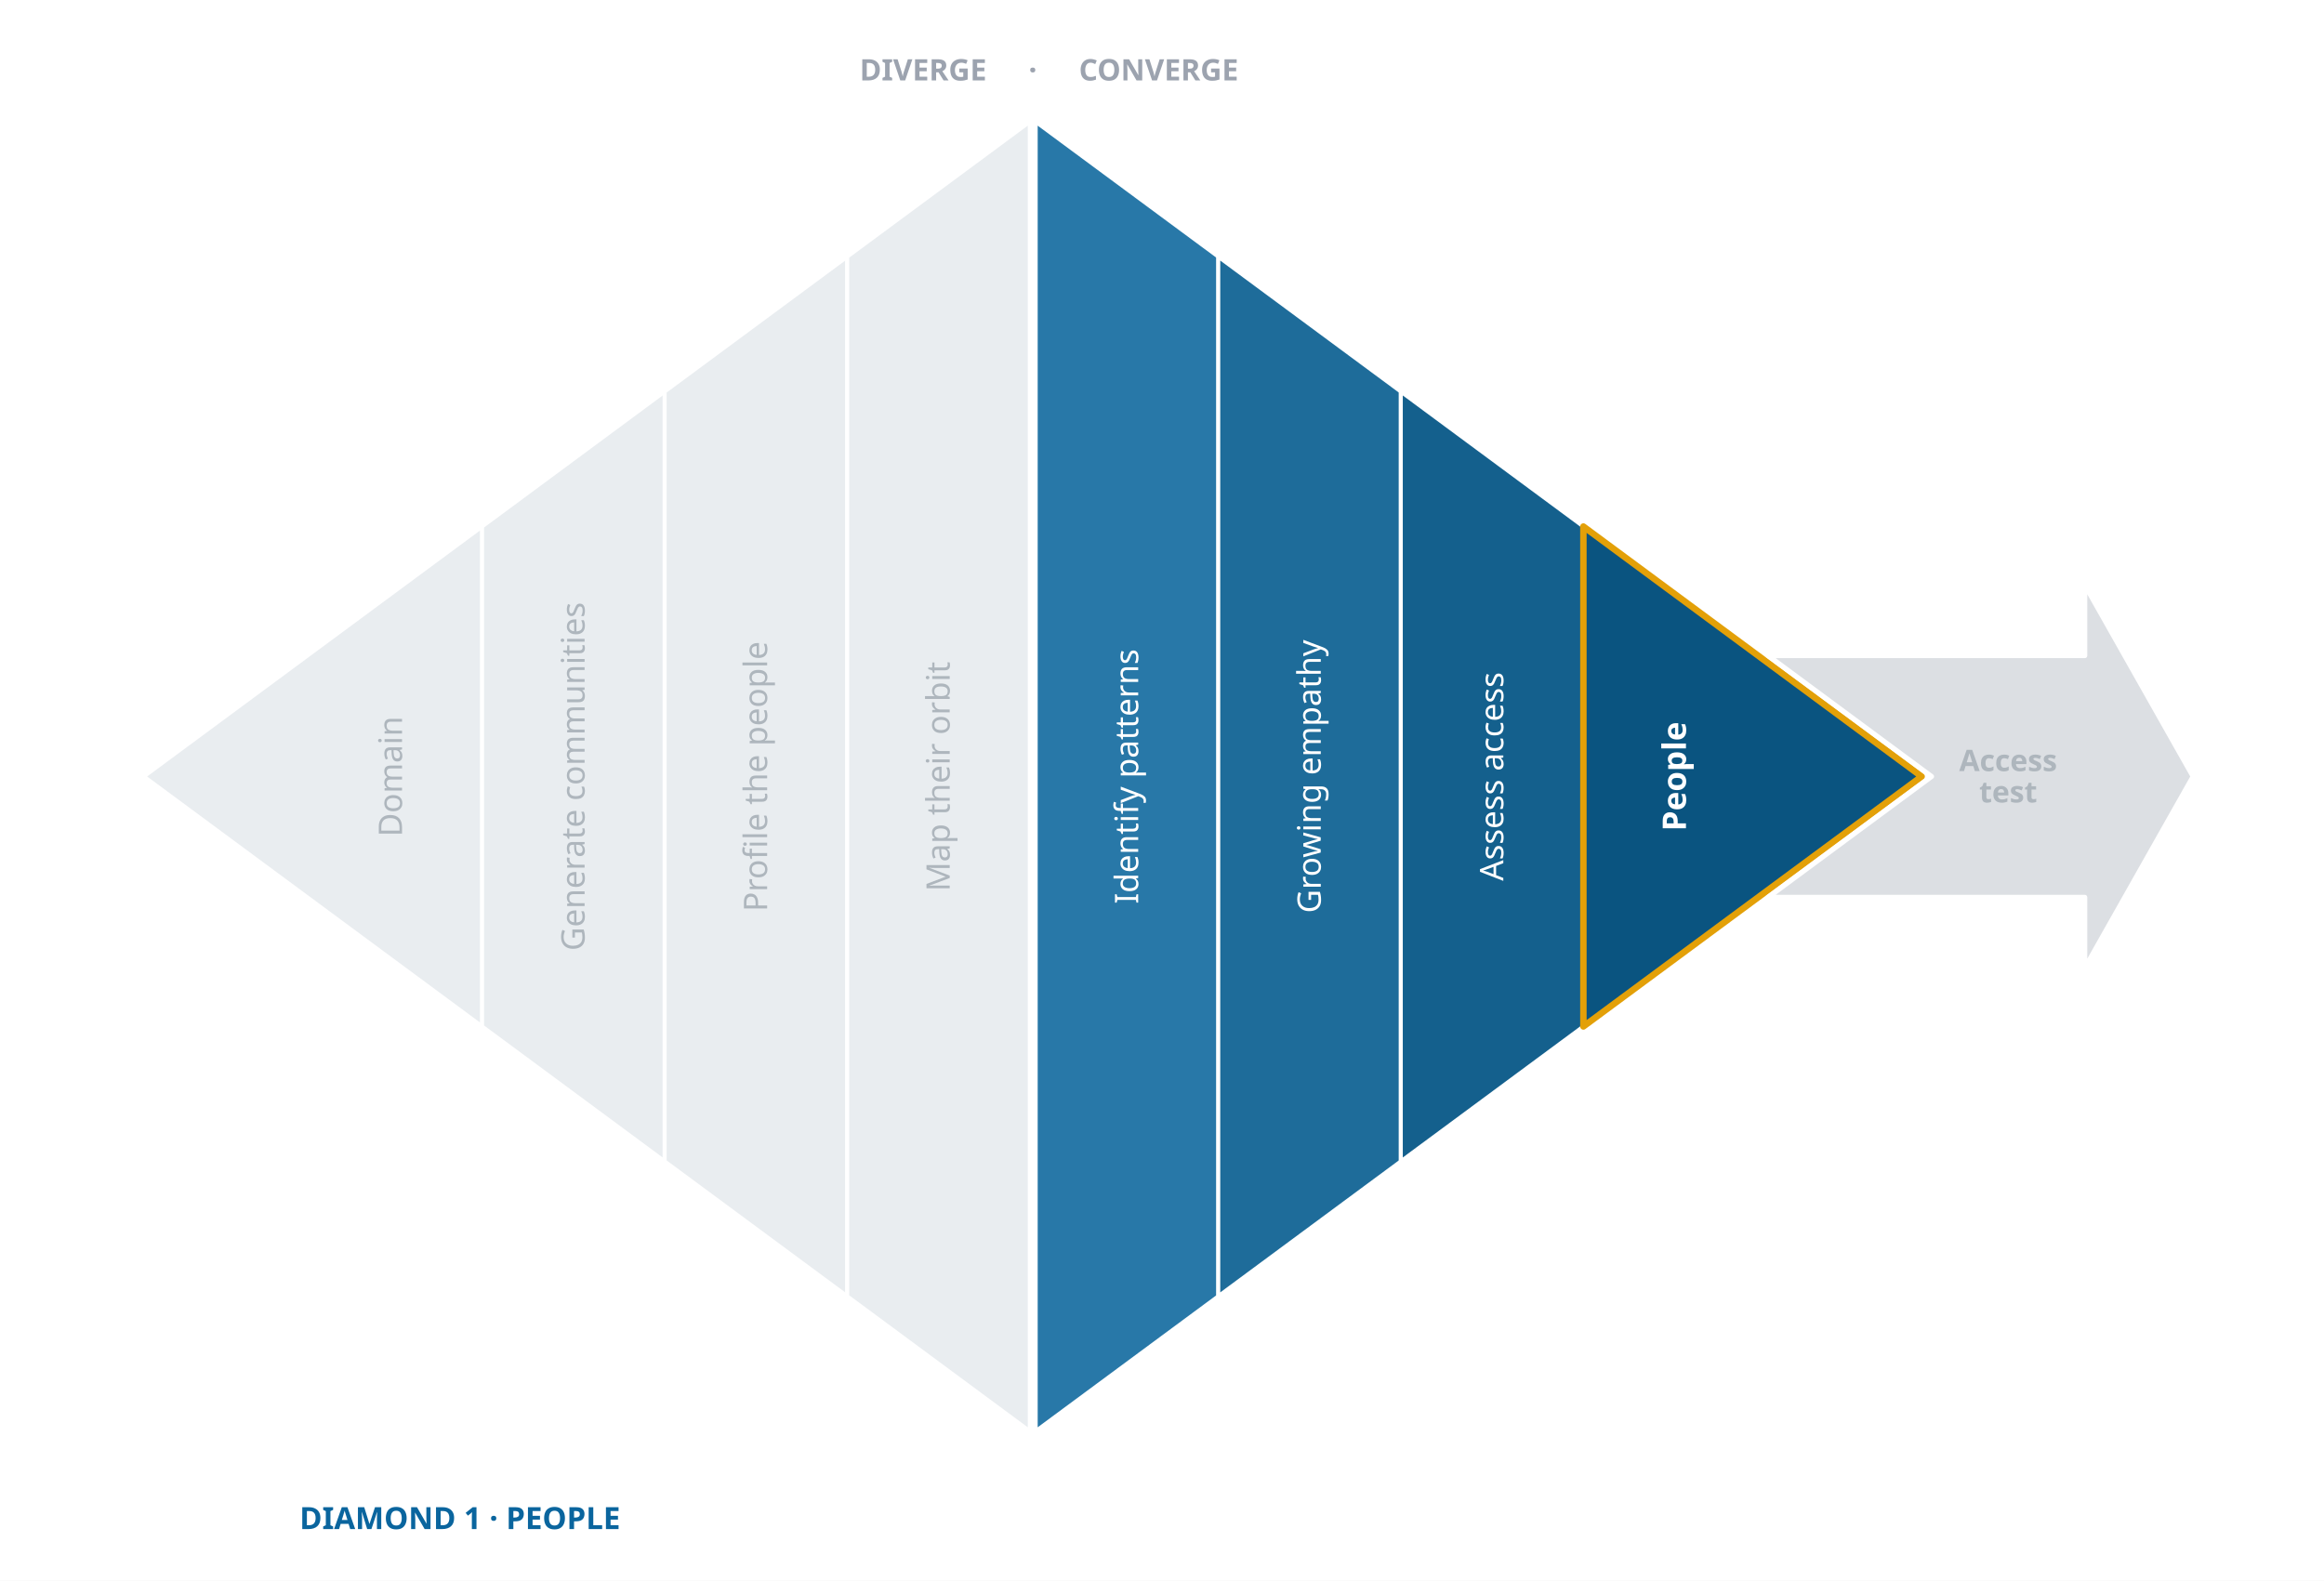
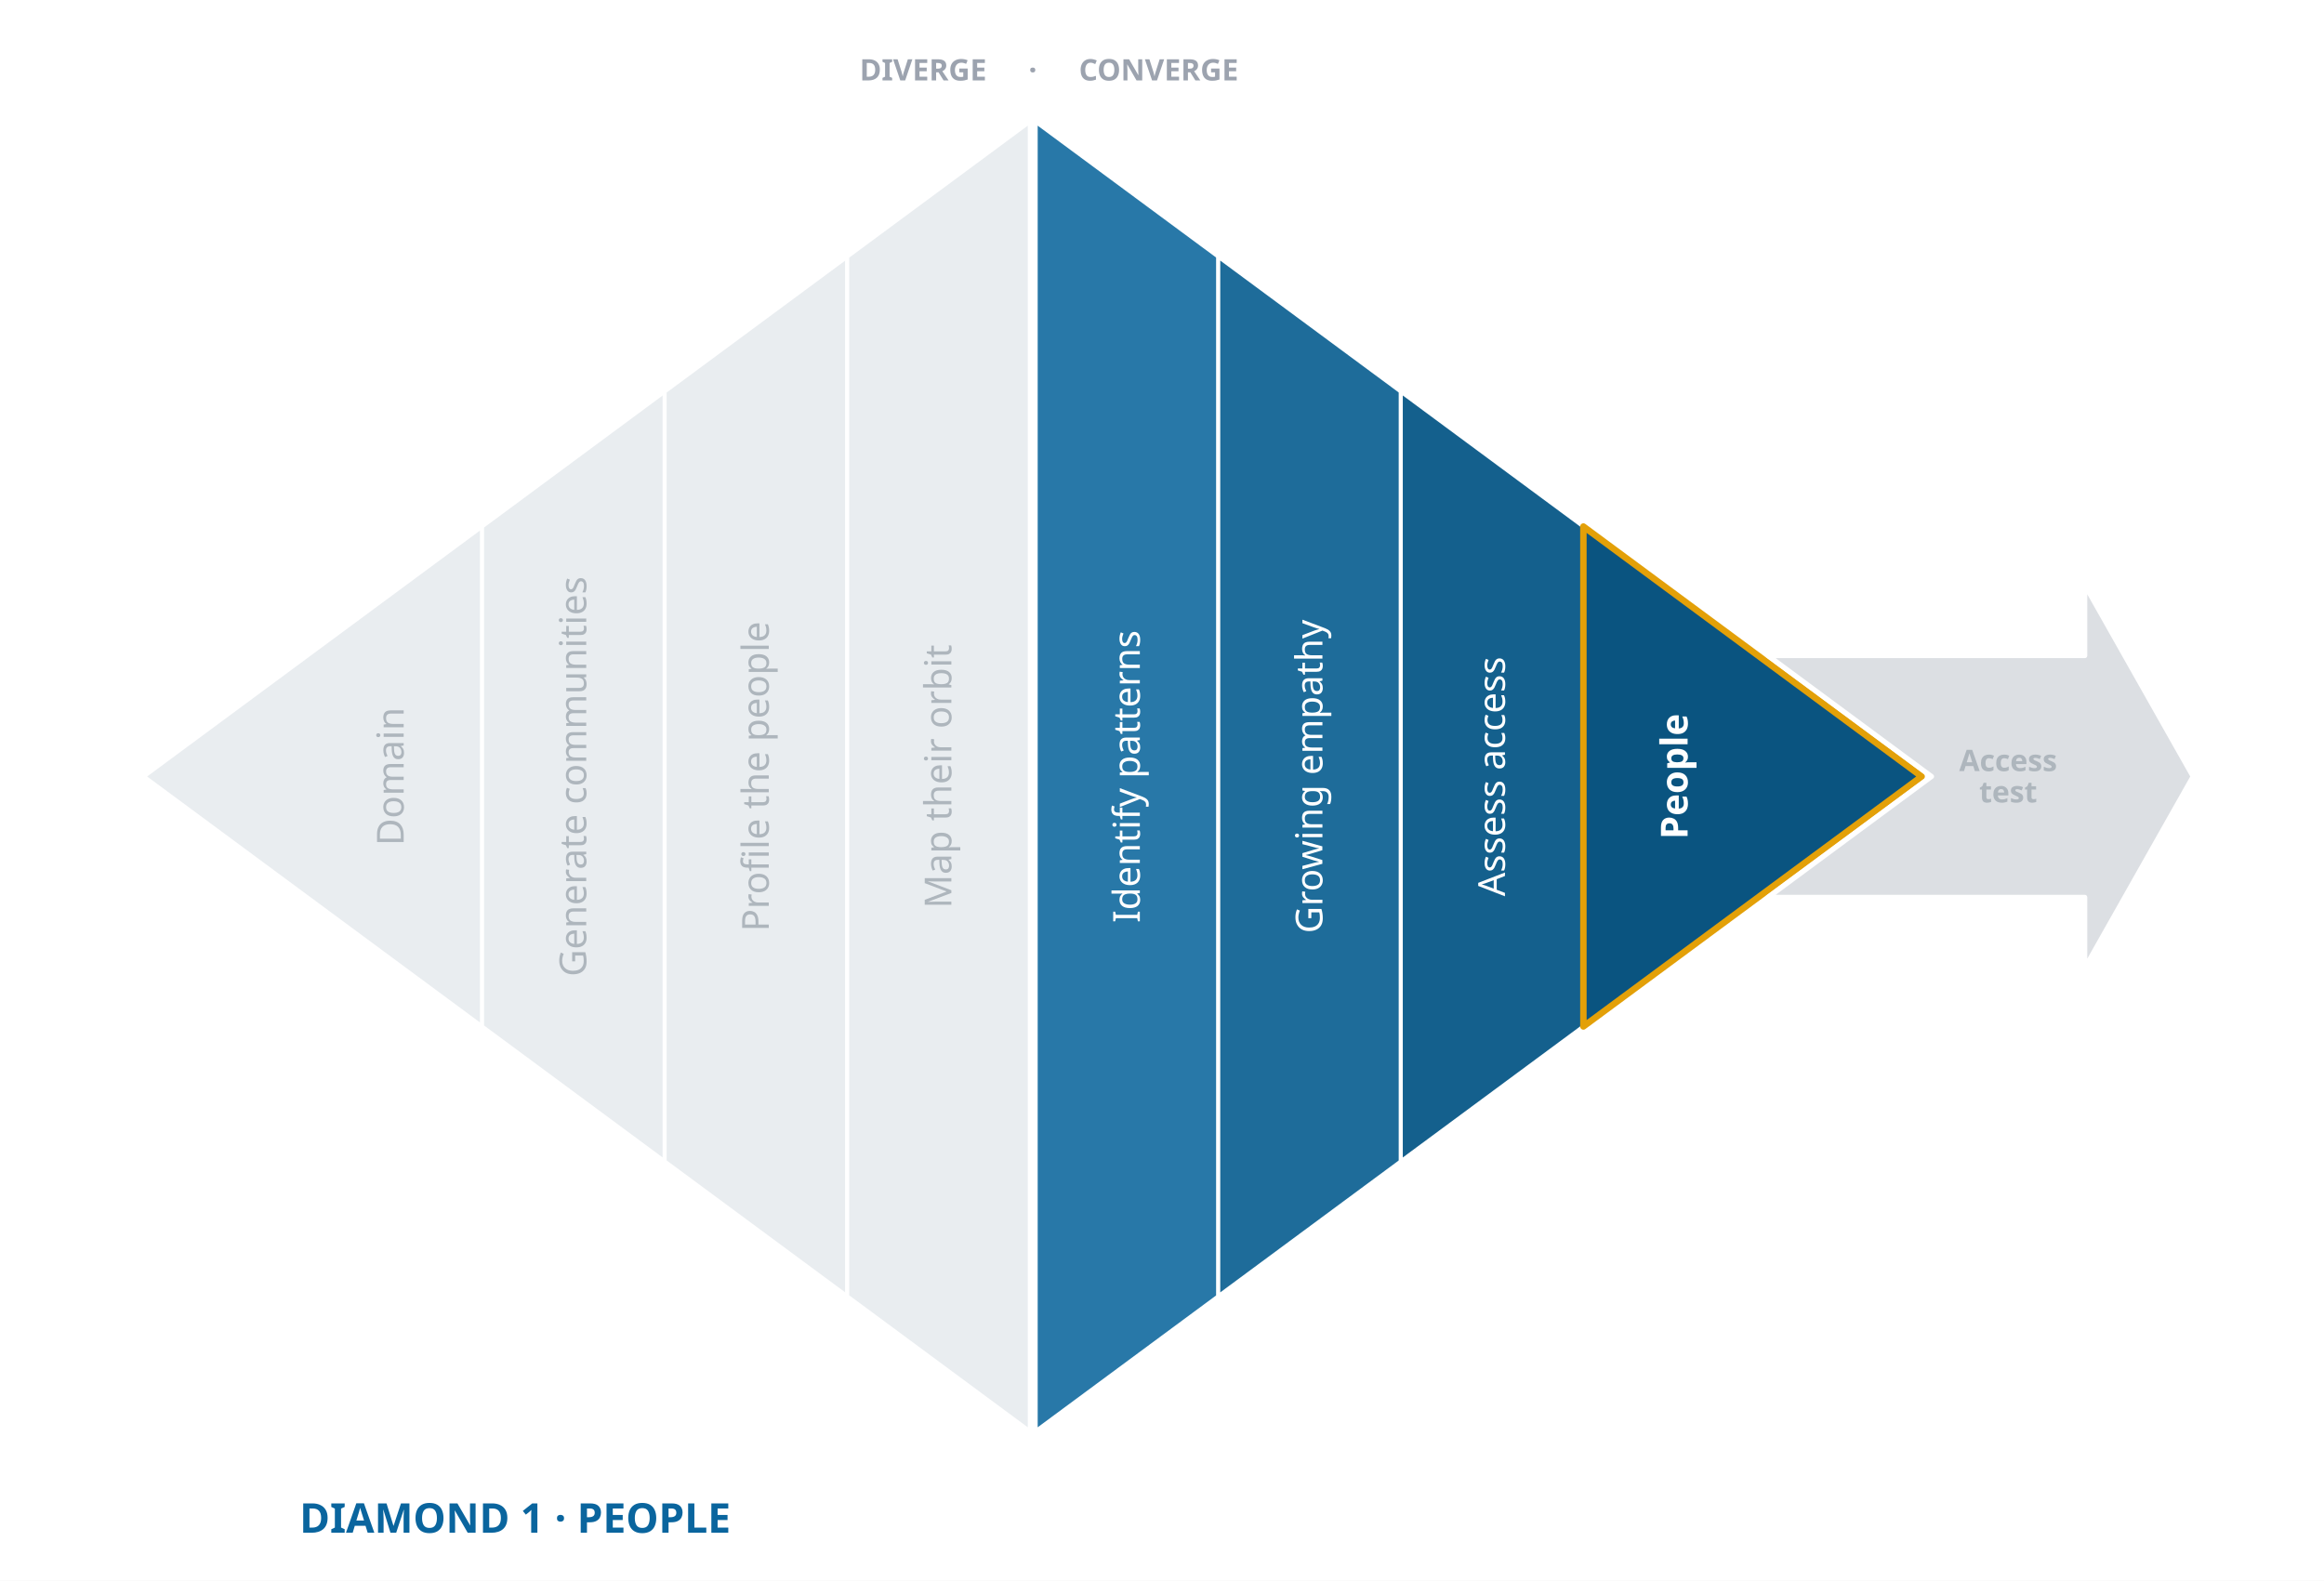
<svg xmlns="http://www.w3.org/2000/svg" width="691.20pt" height="470.21pt" viewBox="0 0 691.20 470.21">
  <g class="svglite">
    <defs>
      <style type="text/css">
    .svglite line, .svglite polyline, .svglite polygon, .svglite path, .svglite rect, .svglite circle {
      fill: none;
      stroke: #000000;
      stroke-linecap: round;
      stroke-linejoin: round;
      stroke-miterlimit: 10.00;
    }
    .svglite text {
      white-space: pre;
    }
    .svglite g.glyphgroup path {
      fill: inherit;
      stroke: none;
    }
  </style>
    </defs>
    <rect width="100%" height="100%" style="stroke: none; fill: #FFFFFF;" />
    <defs>
      <clipPath id="cpMC4wMHw2OTEuMjB8MC4wMHw0NzAuMjE=">
        <rect x="0.00" y="0.00" width="691.20" height="470.21" />
      </clipPath>
    </defs>
    <g clip-path="url(#cpMC4wMHw2OTEuMjB8MC4wMHw0NzAuMjE=)">
</g>
    <defs>
      <clipPath id="cpMC45NHw2OTAuMjZ8MC4wMHw0NzAuMjE=">
        <rect x="0.94" y="0.00" width="689.33" height="470.21" />
      </clipPath>
    </defs>
    <g clip-path="url(#cpMC45NHw2OTAuMjZ8MC4wMHw0NzAuMjE=)">
      <rect x="0.94" y="-0" width="689.33" height="470.21" style="stroke-width: 0.00; stroke: none;" />
    </g>
    <g clip-path="url(#cpMC4wMHw2OTEuMjB8MC4wMHw0NzAuMjE=)">
</g>
    <defs>
      <clipPath id="cpMi45M3w2ODguMjd8MS45OXw0NjguMjI=">
        <rect x="2.93" y="1.99" width="685.34" height="466.23" />
      </clipPath>
    </defs>
    <g clip-path="url(#cpMi45M3w2ODguMjd8MS45OXw0NjguMjI=)">
      <polygon points="308.04,425.73 362.34,385.60 362.34,76.35 308.04,36.22 " style="stroke-width: 1.17; stroke: #FFFFFF; stroke-linecap: butt; fill: #2878A8;" />
      <polygon points="362.34,385.60 416.63,345.47 416.63,116.48 362.34,76.35 " style="stroke-width: 1.17; stroke: #FFFFFF; stroke-linecap: butt; fill: #1E6C9A;" />
      <polygon points="416.63,345.47 470.93,305.34 470.93,156.62 416.63,116.48 " style="stroke-width: 1.17; stroke: #FFFFFF; stroke-linecap: butt; fill: #14608D;" />
      <polygon points="470.93,305.34 571.53,230.98 470.93,156.62 " style="stroke-width: 1.17; stroke: #FFFFFF; stroke-linecap: butt; fill: #0A5480;" />
      <polygon points="42.78,230.98 143.39,305.34 143.39,156.62 " style="stroke-width: 1.17; stroke: #FFFFFF; stroke-linecap: butt; fill: #E9EDF0;" />
      <polygon points="143.39,305.34 197.68,345.47 197.68,116.48 143.39,156.62 " style="stroke-width: 1.17; stroke: #FFFFFF; stroke-linecap: butt; fill: #E9EDF0;" />
      <polygon points="197.68,345.47 251.98,385.60 251.98,76.35 197.68,116.48 " style="stroke-width: 1.17; stroke: #FFFFFF; stroke-linecap: butt; fill: #E9EDF0;" />
      <polygon points="251.98,385.60 306.27,425.73 306.27,36.22 251.98,76.35 " style="stroke-width: 1.17; stroke: #FFFFFF; stroke-linecap: butt; fill: #E9EDF0;" />
      <polygon points="470.93,305.34 571.53,230.98 470.93,156.62 " style="stroke-width: 1.92; stroke: #E3A008; stroke-linecap: butt;" />
-       <text transform="translate(447.11,230.98) rotate(-90)" text-anchor="middle" style="font-size: 9.67px;fill: #FFFFFF; font-family: &quot;Fira Sans&quot;;" textLength="60.16px" lengthAdjust="spacingAndGlyphs">Assess access</text>
-       <text transform="translate(119.57,230.98) rotate(-90)" text-anchor="middle" style="font-size: 9.67px;fill: #AEB6BD; font-family: &quot;Fira Sans&quot;;" textLength="33.83px" lengthAdjust="spacingAndGlyphs">Domain</text>
-       <text transform="translate(173.87,230.98) rotate(-90)" text-anchor="middle" style="font-size: 9.67px;fill: #AEB6BD; font-family: &quot;Fira Sans&quot;;" textLength="99.30px" lengthAdjust="spacingAndGlyphs">Generate communities</text>
-       <text transform="translate(392.82,230.98) rotate(-90)" text-anchor="middle" style="font-size: 9.67px;fill: #FFFFFF; font-family: &quot;Fira Sans&quot;;" textLength="76.67px" lengthAdjust="spacingAndGlyphs">Growing empathy</text>
-       <text transform="translate(338.52,230.98) rotate(-90)" text-anchor="middle" style="font-size: 9.67px;fill: #FFFFFF; font-family: &quot;Fira Sans&quot;;" textLength="73.53px" lengthAdjust="spacingAndGlyphs">Identify patterns</text>
-       <text transform="translate(282.46,230.98) rotate(-90)" text-anchor="middle" style="font-size: 9.67px;fill: #AEB6BD; font-family: &quot;Fira Sans&quot;;" textLength="66.12px" lengthAdjust="spacingAndGlyphs">Map their orbit</text>
-       <text transform="translate(501.43,230.98) rotate(-90)" text-anchor="middle" style="font-size: 9.67px; font-weight: bold;fill: #FFFFFF; font-family: &quot;Fira Sans&quot;;" textLength="30.53px" lengthAdjust="spacingAndGlyphs">People</text>
-       <text transform="translate(228.16,230.98) rotate(-90)" text-anchor="middle" style="font-size: 9.67px;fill: #AEB6BD; font-family: &quot;Fira Sans&quot;;" textLength="78.61px" lengthAdjust="spacingAndGlyphs">Profile the people</text>
+       <text transform="translate(447.60,230.98) rotate(-90)" text-anchor="middle" style="font-size: 11.10px;fill: #FFFFFF; font-family: &quot;Fira Sans&quot;;" textLength="69.05px" lengthAdjust="spacingAndGlyphs">Assess access</text>
+       <text transform="translate(120.06,230.98) rotate(-90)" text-anchor="middle" style="font-size: 11.10px;fill: #AEB6BD; font-family: &quot;Fira Sans&quot;;" textLength="38.78px" lengthAdjust="spacingAndGlyphs">Domain</text>
+       <text transform="translate(174.36,230.98) rotate(-90)" text-anchor="middle" style="font-size: 11.10px;fill: #AEB6BD; font-family: &quot;Fira Sans&quot;;" textLength="113.92px" lengthAdjust="spacingAndGlyphs">Generate communities</text>
+       <text transform="translate(393.31,230.98) rotate(-90)" text-anchor="middle" style="font-size: 11.10px;fill: #FFFFFF; font-family: &quot;Fira Sans&quot;;" textLength="87.91px" lengthAdjust="spacingAndGlyphs">Growing empathy</text>
+       <text transform="translate(339.01,230.98) rotate(-90)" text-anchor="middle" style="font-size: 11.10px;fill: #FFFFFF; font-family: &quot;Fira Sans&quot;;" textLength="84.34px" lengthAdjust="spacingAndGlyphs">Identify patterns</text>
+       <text transform="translate(282.95,230.98) rotate(-90)" text-anchor="middle" style="font-size: 11.10px;fill: #AEB6BD; font-family: &quot;Fira Sans&quot;;" textLength="75.83px" lengthAdjust="spacingAndGlyphs">Map their orbit</text>
+       <text transform="translate(501.92,230.98) rotate(-90)" text-anchor="middle" style="font-size: 11.10px; font-weight: bold;fill: #FFFFFF; font-family: &quot;Fira Sans&quot;;" textLength="35.02px" lengthAdjust="spacingAndGlyphs">People</text>
+       <text transform="translate(228.65,230.98) rotate(-90)" text-anchor="middle" style="font-size: 11.10px;fill: #AEB6BD; font-family: &quot;Fira Sans&quot;;" textLength="90.25px" lengthAdjust="spacingAndGlyphs">Profile the people</text>
      <text x="293.44" y="23.93" text-anchor="end" style="font-size: 8.82px; font-weight: bold;fill: #9CA3AF; font-family: &quot;Fira Sans&quot;;" textLength="33.64px" lengthAdjust="spacingAndGlyphs">DIVERGE</text>
      <text x="307.16" y="23.93" text-anchor="middle" style="font-size: 8.82px; font-weight: bold;fill: #9CA3AF; font-family: &quot;Fira Sans&quot;;" textLength="2.11px" lengthAdjust="spacingAndGlyphs">·</text>
      <text x="320.88" y="23.93" style="font-size: 8.82px; font-weight: bold;fill: #9CA3AF; font-family: &quot;Fira Sans&quot;;" textLength="42.16px" lengthAdjust="spacingAndGlyphs">CONVERGE</text>
-       <text x="89.09" y="454.85" style="font-size: 9.10px; font-weight: bold;fill: #0A659E; font-family: &quot;Fira Sans&quot;;" textLength="83.61px" lengthAdjust="spacingAndGlyphs">DIAMOND 1 · PEOPLE</text>
+       <text x="89.09" y="455.94" style="font-size: 12.23px; font-weight: bold;fill: #0A659E; font-family: &quot;Fira Sans&quot;;" textLength="112.50px" lengthAdjust="spacingAndGlyphs">DIAMOND 1 · PEOPLE</text>
      <polygon points="525.86,266.92 620.05,266.92 620.05,287.99 652.27,230.98 620.05,173.97 620.05,195.03 525.86,195.03 574.48,230.98 " style="stroke-width: 1.49; stroke: #FFFFFF; stroke-linecap: butt; fill: #DCDFE3;" />
      <text x="597.27" y="229.37" text-anchor="middle" style="font-size: 8.82px; font-weight: bold;fill: #AEB6BD; font-family: &quot;Fira Sans&quot;;" textLength="26.78px" lengthAdjust="spacingAndGlyphs">Access</text>
      <text x="597.27" y="238.69" text-anchor="middle" style="font-size: 8.82px; font-weight: bold;fill: #AEB6BD; font-family: &quot;Fira Sans&quot;;" textLength="15.84px" lengthAdjust="spacingAndGlyphs">test</text>
    </g>
    <g clip-path="url(#cpMC4wMHw2OTEuMjB8MC4wMHw0NzAuMjE=)">
</g>
  </g>
</svg>
